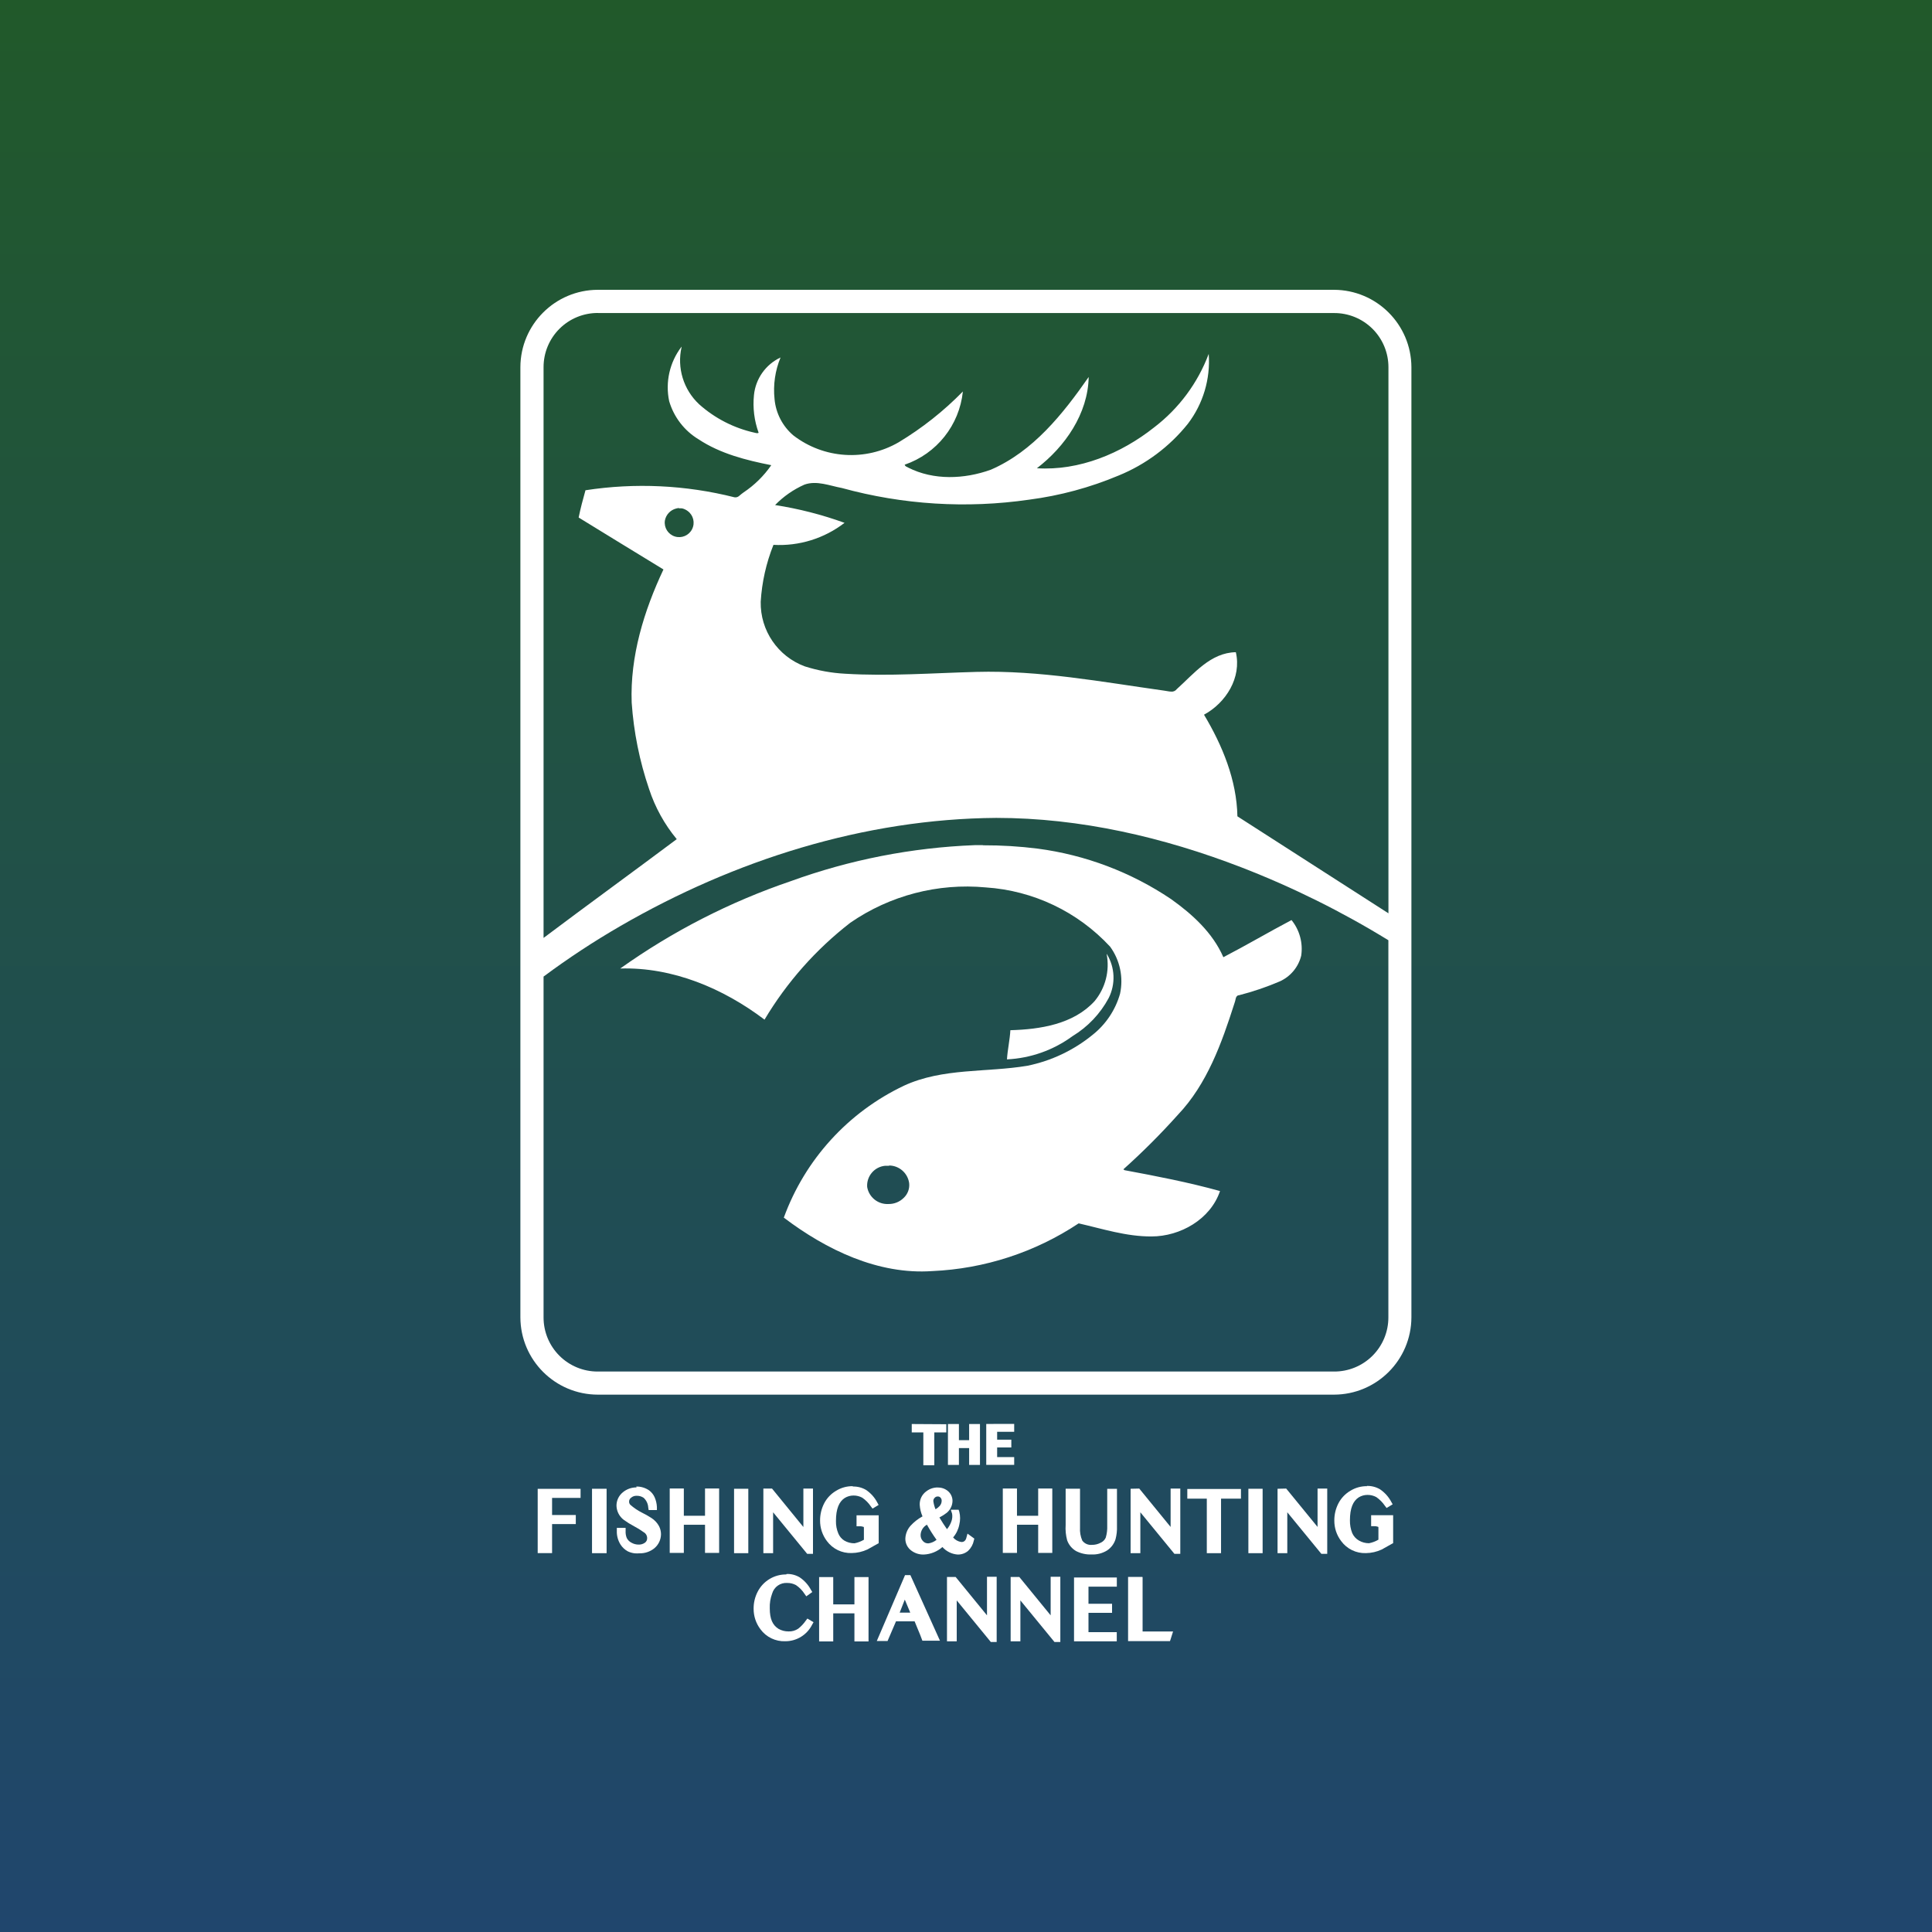
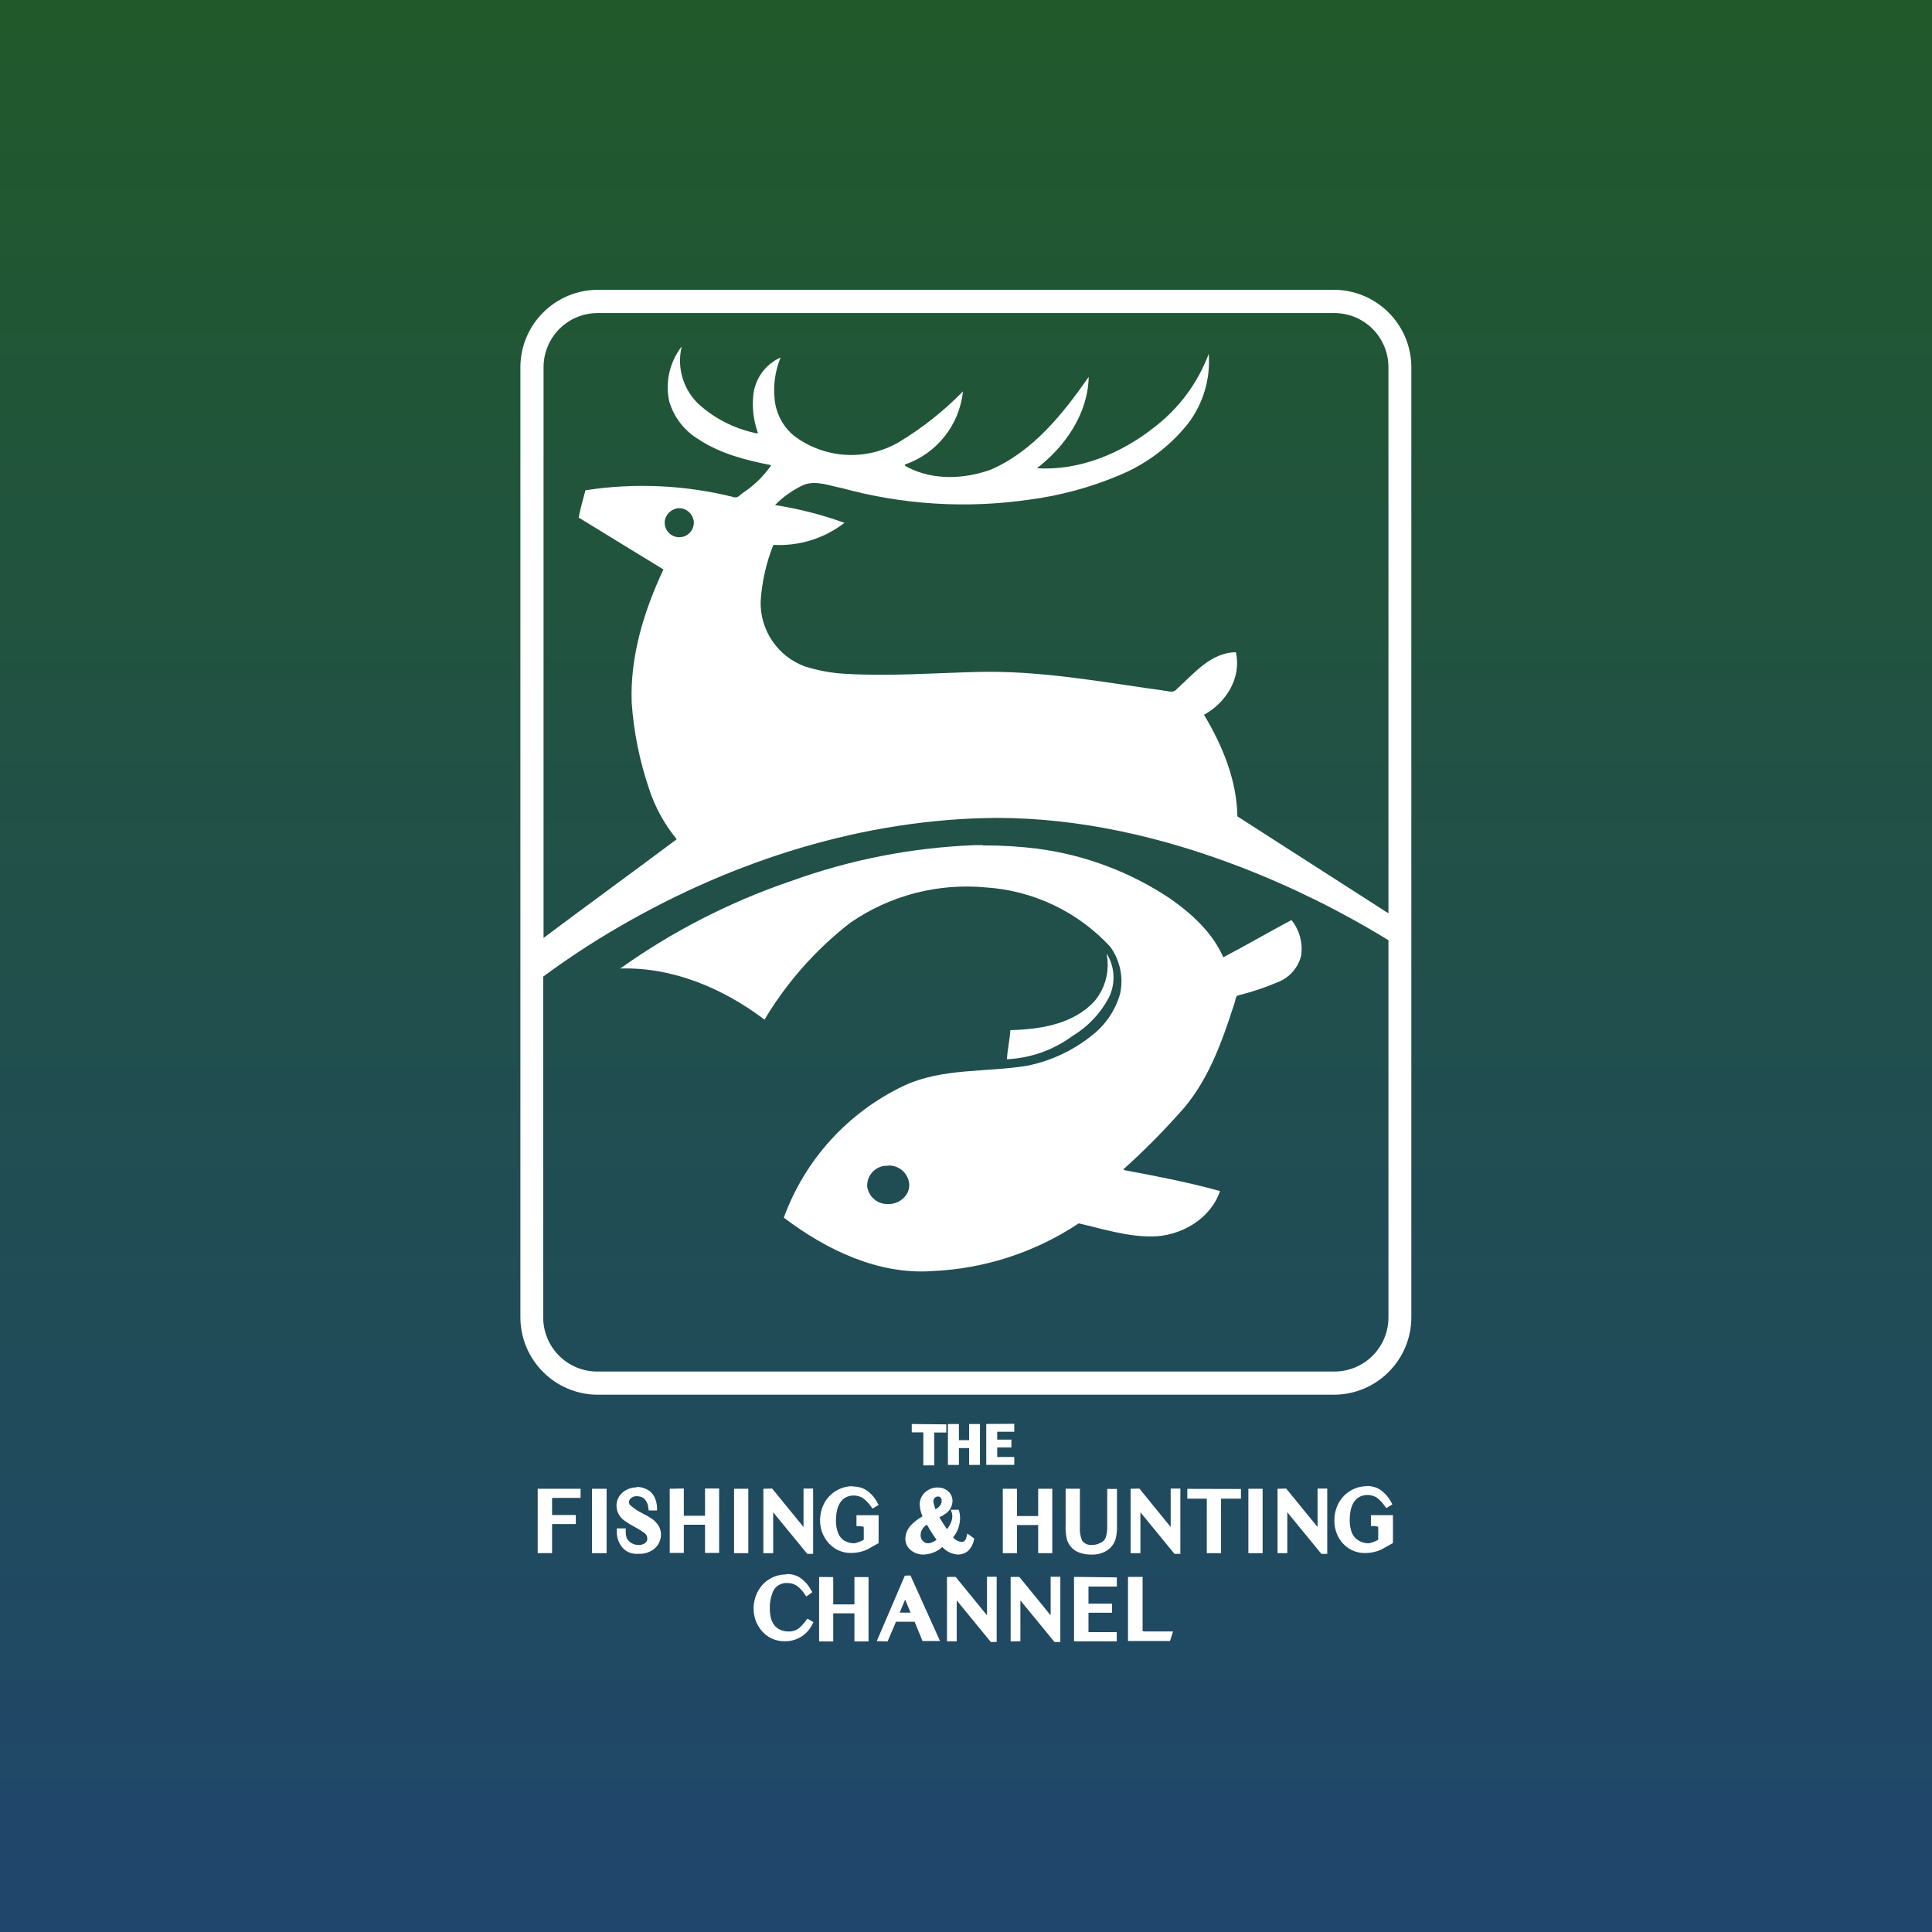
<svg xmlns="http://www.w3.org/2000/svg" viewBox="0 0 283.46 283.46">
  <defs>
    <style>.cls-1{fill:url(#linear-gradient);}.cls-2{fill:#fff;}</style>
    <linearGradient id="linear-gradient" x1="141.73" x2="141.73" y2="283.46" gradientUnits="userSpaceOnUse">
      <stop offset="0" stop-color="#21592a" />
      <stop offset="1" stop-color="#20466d" />
    </linearGradient>
  </defs>
  <g id="Layer_2" data-name="Layer 2">
    <g id="Sport">
      <g id="fishingandhunting">
        <rect class="cls-1" width="283.46" height="283.46" />
        <g id="logo">
-           <path class="cls-2" d="M87.71,42.52A11.39,11.39,0,0,0,76.35,53.87v139.4a11.38,11.38,0,0,0,11.36,11.35h108a11.38,11.38,0,0,0,11.37-11.35V53.87a11.4,11.4,0,0,0-11.38-11.35h-108Zm0,3.41h108a7.94,7.94,0,0,1,8,7.95V134q-11.08-7.12-22.16-14.23c-.1-5.32-2.2-10.4-4.9-14.91,3.23-1.75,5.54-5.46,4.67-9.17h0c-3.71.06-6.15,3.16-8.67,5.42h0a.9.9,0,0,1-.84.36c-.32,0-.67-.11-1-.14-9.14-1.28-18.28-3-27.55-2.75-6.4.17-12.84.66-19.24.27a23.63,23.63,0,0,1-5.94-1.08,9.91,9.91,0,0,1-6.47-9.48,26.78,26.78,0,0,1,1.87-8.35,15.64,15.64,0,0,0,10.43-3.23h0a54.39,54.39,0,0,0-10.19-2.61,13.84,13.84,0,0,1,4.31-3c1.81-.64,3.7.17,5.49.5A67.31,67.31,0,0,0,151,73.31a50.77,50.77,0,0,0,13.12-3.54,25.21,25.21,0,0,0,10.16-7.59,15.08,15.08,0,0,0,3.06-10.26h0v-.06l0,.06h0a24.3,24.3,0,0,1-8,10.78c-4.84,3.84-11,6.39-17.21,6,4.13-3.16,7.5-8,7.6-13.39v0l0,0c-3.77,5.42-8.16,10.93-14.37,13.61-3.87,1.39-8.37,1.58-12.1-.31-.11-.06-.23-.11-.33-.17a.43.43,0,0,1-.2-.26,12.73,12.73,0,0,0,8.54-10.74v0l0,0a47.4,47.4,0,0,1-9.42,7.45,13.9,13.9,0,0,1-15.44-1,7.92,7.92,0,0,1-2.77-5.34,12.52,12.52,0,0,1,.88-6.1v0h0a6.84,6.84,0,0,0-3.9,5.52,12.46,12.46,0,0,0,.68,5.51.18.18,0,0,1-.1.07H111l-.26-.06h0a18.08,18.08,0,0,1-8.18-4.19A8.8,8.8,0,0,1,100,50.92v-.06l0,0a9.81,9.81,0,0,0-1.82,8,9.75,9.75,0,0,0,4.32,5.6c3.19,2.11,7,3.07,10.66,3.79a15.16,15.16,0,0,1-4.07,4,8,8,0,0,0-.63.5.82.82,0,0,1-.71.21A55.08,55.08,0,0,0,85.9,71.93h0c-.37,1.33-.73,2.65-1,4h0C89,78.47,93.19,81,97.34,83.55c-2.86,6.07-4.91,12.75-4.66,19.53a49.83,49.83,0,0,0,2.55,12.68,22.6,22.6,0,0,0,4.06,7.36c-6.5,4.86-13.07,9.63-19.54,14.49V53.87a7.94,7.94,0,0,1,8-7.95ZM99.64,74.59a1.79,1.79,0,0,1,.44,0,2.18,2.18,0,0,1,.81.38,2.12,2.12,0,1,1-3.34,1.41h0a2.24,2.24,0,0,1,1.65-1.77,1.68,1.68,0,0,1,.44-.07ZM146.17,120c12.34,0,24.54,2.84,36,7.27a132.63,132.63,0,0,1,21.53,10.68v55.33a7.93,7.93,0,0,1-8,7.95H87.7a7.93,7.93,0,0,1-7.95-7.95v-50A117.87,117.87,0,0,1,91,135.88C107.72,126.2,126.77,120.14,146.17,120Z" />
-           <path class="cls-2" d="M144.18,124,143,124a89.16,89.16,0,0,0-27,5.29,96.92,96.92,0,0,0-25,12.81h0l0,0h0c7.69-.23,15.12,2.92,21.17,7.5h0a51.08,51.08,0,0,1,12.59-14.22,30.06,30.06,0,0,1,19.87-5.18,27.3,27.3,0,0,1,18.25,8.7,8.65,8.65,0,0,1,1.45,6.91,11.82,11.82,0,0,1-4,6,22.15,22.15,0,0,1-9.61,4.56c-6,1-12.4.29-18.09,2.92A34.51,34.51,0,0,0,115,178.65h0c6.21,4.7,13.82,8.4,21.79,7.84a42.14,42.14,0,0,0,21.47-7c3.5.8,7,1.94,10.68,1.92,4.24,0,8.66-2.52,10.06-6.66v0h0c-4.62-1.28-9.32-2.19-14-3.06l-.1-.07-.08-.06a103,103,0,0,0,8-8c4.29-4.51,6.43-10.53,8.28-16.31a5.2,5.2,0,0,0,.21-.77.78.78,0,0,1,.16-.32.44.44,0,0,1,.32-.14h0a41.25,41.25,0,0,0,5.9-2,5.6,5.6,0,0,0,3.22-3.8,6.72,6.72,0,0,0-1.42-5.23h0c-3.34,1.76-6.61,3.69-10,5.45-1.57-3.6-4.55-6.3-7.68-8.53a45.77,45.77,0,0,0-19.56-7.4,62.68,62.68,0,0,0-8-.49Zm-13.73,47a3,3,0,0,1,2.94,2.58,2.57,2.57,0,0,1-.82,2.19,3.09,3.09,0,0,1-2.21.88,3,3,0,0,1-3.13-2.5,2.92,2.92,0,0,1,2.64-3.11l.3,0h.28Z" />
-           <path class="cls-2" d="M162.37,140V140a8.34,8.34,0,0,1-1.77,6.88c-3.1,3.4-8,4.15-12.36,4.27h0c-.08,1.45-.41,2.83-.5,4.28v0h0a17.69,17.69,0,0,0,9.62-3.41,14.61,14.61,0,0,0,5.3-5.58,6.64,6.64,0,0,0-.27-6.47l0,0Z" />
-           <path class="cls-2" d="M78.89,218.43v9.44H81v-4.26h3.48v-1.33H81v-2.51h4.18v-1.33H78.89Z" />
+           <path class="cls-2" d="M87.71,42.52A11.39,11.39,0,0,0,76.35,53.87V193.28a11.38,11.38,0,0,0,11.36,11.35h108a11.38,11.38,0,0,0,11.36-11.35V53.87a11.39,11.39,0,0,0-11.37-11.35h-108Zm0,3.41h108a7.94,7.94,0,0,1,8,7.94V134l-22.16-14.22c-.09-5.33-2.2-10.41-4.9-14.91,3.23-1.75,5.55-5.46,4.67-9.18h0c-3.71.06-6.15,3.16-8.68,5.42h0a.91.91,0,0,1-.84.36c-.32,0-.66-.11-1-.14-9.13-1.27-18.28-3-27.55-2.74-6.4.17-12.84.65-19.24.27a23.77,23.77,0,0,1-5.94-1.09,9.92,9.92,0,0,1-6.47-9.48,26.74,26.74,0,0,1,1.87-8.35,15.59,15.59,0,0,0,10.43-3.23h0a54.82,54.82,0,0,0-10.19-2.61,14.11,14.11,0,0,1,4.31-3c1.81-.63,3.71.18,5.49.51A67.33,67.33,0,0,0,151,73.31a50.68,50.68,0,0,0,13.12-3.54,25.2,25.2,0,0,0,10.16-7.59,15,15,0,0,0,3.06-10.26h0v-.06l0,.06h0a24.26,24.26,0,0,1-8,10.78c-4.85,3.84-11,6.39-17.21,6,4.13-3.16,7.5-8,7.6-13.4v0l0,0c-3.77,5.41-8.16,10.92-14.37,13.61-3.87,1.39-8.37,1.59-12.1-.31a3.41,3.41,0,0,1-.33-.17.41.41,0,0,1-.2-.26,12.73,12.73,0,0,0,8.55-10.74v0l0,0a47.06,47.06,0,0,1-9.41,7.45,13.92,13.92,0,0,1-15.45-1,7.92,7.92,0,0,1-2.77-5.34,12.6,12.6,0,0,1,.88-6.09l0,0h0A6.83,6.83,0,0,0,110.52,58a12.45,12.45,0,0,0,.68,5.51.17.17,0,0,1-.1.07.28.28,0,0,1-.13,0l-.26-.07h0a18,18,0,0,1-8.18-4.19A8.81,8.81,0,0,1,100,50.92v-.06l0,0a9.76,9.76,0,0,0-1.82,8,9.68,9.68,0,0,0,4.32,5.6c3.18,2.11,7,3.08,10.66,3.79a15.23,15.23,0,0,1-4.07,4c-.21.13-.41.34-.63.5a.79.79,0,0,1-.71.21A55.14,55.14,0,0,0,85.9,71.93h0c-.36,1.33-.73,2.65-1,4h0C89,78.47,93.19,81,97.34,83.55c-2.86,6.07-4.91,12.75-4.66,19.53a49.93,49.93,0,0,0,2.56,12.68,22.49,22.49,0,0,0,4.05,7.37c-6.49,4.86-13.06,9.62-19.54,14.48V53.87a7.94,7.94,0,0,1,8-7.94ZM99.64,74.59a1.64,1.64,0,0,1,.44,0,2.31,2.31,0,0,1,.81.38,2.26,2.26,0,0,1,.9,1.51,2.14,2.14,0,1,1-4.25-.09h0a2.24,2.24,0,0,1,1.66-1.77,1.31,1.31,0,0,1,.44-.07ZM146.17,120c12.34,0,24.54,2.84,36,7.27a132.84,132.84,0,0,1,21.54,10.68v55.33a7.93,7.93,0,0,1-8,7.95H87.7a7.93,7.93,0,0,1-8-7.95v-50A121.35,121.35,0,0,1,91,135.88C107.72,126.2,126.77,120.14,146.17,120Z" />
+           <path class="cls-2" d="M144.18,124H143a89.2,89.2,0,0,0-27,5.29,96.84,96.84,0,0,0-25,12.81h0l0,0h0c7.69-.24,15.12,2.92,21.17,7.5h0a51.1,51.1,0,0,1,12.59-14.22,30.05,30.05,0,0,1,19.87-5.18,27.28,27.28,0,0,1,18.26,8.7,8.64,8.64,0,0,1,1.45,6.91,11.8,11.8,0,0,1-4,6,22.2,22.2,0,0,1-9.61,4.55c-6,1-12.4.29-18.09,2.93A34.47,34.47,0,0,0,115,178.65h0c6.21,4.71,13.82,8.4,21.79,7.84a42.11,42.11,0,0,0,21.48-7c3.5.8,7,1.94,10.67,1.92,4.24,0,8.66-2.52,10.06-6.66v0h0c-4.62-1.28-9.31-2.19-14-3.06l-.1-.07-.08-.06a103.84,103.84,0,0,0,8-8c4.29-4.51,6.42-10.53,8.28-16.31a5.77,5.77,0,0,0,.2-.77.69.69,0,0,1,.16-.32.44.44,0,0,1,.32-.14h0a41.21,41.21,0,0,0,5.9-2,5.63,5.63,0,0,0,3.22-3.8,6.74,6.74,0,0,0-1.42-5.23h0c-3.34,1.77-6.6,3.69-10,5.46-1.58-3.6-4.55-6.31-7.68-8.53a45.78,45.78,0,0,0-19.57-7.4,61.85,61.85,0,0,0-8-.48Zm-13.72,47a3,3,0,0,1,2.93,2.58,2.56,2.56,0,0,1-.82,2.19,3.12,3.12,0,0,1-2.21.89,3,3,0,0,1-3.12-2.51,2.91,2.91,0,0,1,2.64-3.11l.29,0Z" />
+           <path class="cls-2" d="M162.37,140V140a8.29,8.29,0,0,1-1.77,6.87c-3.1,3.41-8,4.16-12.36,4.27h0c-.09,1.45-.42,2.82-.51,4.27v0h0a17.61,17.61,0,0,0,9.62-3.41,14.52,14.52,0,0,0,5.31-5.58,6.63,6.63,0,0,0-.27-6.47l0-.05Z" />
+           <path class="cls-2" d="M78.89,218.43v9.44H81v-4.26h3.48v-1.33H81v-2.51h4.18v-1.34Z" />
          <path class="cls-2" d="M86.86,218.43v9.45H89v-9.45Z" />
-           <path class="cls-2" d="M93.38,218.23a3.08,3.08,0,0,0-2,.72,2.51,2.51,0,0,0-.93,2A2.7,2.7,0,0,0,91.53,223h0a12.81,12.81,0,0,0,1.52.94,10.56,10.56,0,0,1,1.37.85h0a1,1,0,0,1,.53.88.78.78,0,0,1-.35.69,1.52,1.52,0,0,1-.92.26,2.06,2.06,0,0,1-1-.26h0a1.59,1.59,0,0,1-.72-.7h0v0a2.4,2.4,0,0,1-.17-1.05v-.44H90.5v.44a3.54,3.54,0,0,0,.54,2h0a2.9,2.9,0,0,0,1.07,1h0a3.16,3.16,0,0,0,1,.29,4.25,4.25,0,0,0,.72,0,3.35,3.35,0,0,0,2.15-.72h0a2.71,2.71,0,0,0,1-2.09,2.61,2.61,0,0,0-.28-1.16,3.29,3.29,0,0,0-1.15-1.23,12.53,12.53,0,0,0-1.35-.76,8.19,8.19,0,0,1-1.73-1.17.66.66,0,0,1-.17-.44.69.69,0,0,1,.31-.6h0a1.15,1.15,0,0,1,.75-.27h0a1.76,1.76,0,0,1,1.07.29h0a2.1,2.1,0,0,1,.68,1.44l.06.36h1.21l0-.46a4.07,4.07,0,0,0-.34-1.43h0a2.54,2.54,0,0,0-.81-1,3.25,3.25,0,0,0-1.86-.56h0Z" />
-           <path class="cls-2" d="M98.26,218.43V219l0,8.84h2.07v-4.13h3.11v4.13h2.07v-9.45h-2.07v4h-3.11v-4H98.26Z" />
+           <path class="cls-2" d="M93.38,218.23a3.08,3.08,0,0,0-2,.72,2.52,2.52,0,0,0-.93,2,2.7,2.7,0,0,0,1.1,2.11h0a11.92,11.92,0,0,0,1.52.94,9.73,9.73,0,0,1,1.37.85h0a1,1,0,0,1,.53.88.77.77,0,0,1-.35.69,1.53,1.53,0,0,1-.91.26,2.06,2.06,0,0,1-1-.25h0a1.63,1.63,0,0,1-.72-.7h0v0a2.35,2.35,0,0,1-.18-1.05v-.44H90.5v.44a3.55,3.55,0,0,0,.54,2h0a2.76,2.76,0,0,0,1.07,1h0a3.08,3.08,0,0,0,1,.29,4.41,4.41,0,0,0,.72,0,3.32,3.32,0,0,0,2.15-.72h0a2.73,2.73,0,0,0,1-2.1,2.68,2.68,0,0,0-.28-1.16,3.32,3.32,0,0,0-1.15-1.22,11,11,0,0,0-1.35-.76,8.24,8.24,0,0,1-1.73-1.17.65.65,0,0,1-.18-.45.68.68,0,0,1,.32-.6h0a1.18,1.18,0,0,1,.76-.27h0a1.83,1.83,0,0,1,1.07.29h0a2.1,2.1,0,0,1,.68,1.44l.06.36h1.22l0-.46a4,4,0,0,0-.34-1.43h0a2.58,2.58,0,0,0-.81-1,3.28,3.28,0,0,0-1.86-.56h0Z" />
+           <path class="cls-2" d="M98.26,218.43V219l0,8.84h2.07v-4.13h3.11v4.13h2.07v-9.45h-2.07v4h-3.11v-4Z" />
          <path class="cls-2" d="M107.7,218.43v9.45h2.09v-9.45Z" />
-           <path class="cls-2" d="M112,218.43v9.45h1.43v-6l5,6.1h.85v-9.58h-1.41v5.64l-4.6-5.64H112Z" />
-           <path class="cls-2" d="M125.11,218.05a4.52,4.52,0,0,0-2.43.67,4.57,4.57,0,0,0-1.75,1.83h0a5.46,5.46,0,0,0-.61,2.55,4.93,4.93,0,0,0,1,3s0,0,0,0a4.32,4.32,0,0,0,3.64,1.76,5.66,5.66,0,0,0,2.32-.53l0,0,1.41-.79.23-.12v-4.1h-3.25v1.61h.44a1.36,1.36,0,0,1,.51.07c.09,0,.11.06.13.09l0,.07,0,0v1.75a4.43,4.43,0,0,1-1.38.52,2.91,2.91,0,0,1-1.48-.39A2.22,2.22,0,0,1,123,225h0a4.49,4.49,0,0,1-.35-1.84c0-1.8.46-2.84,1.29-3.38a2.46,2.46,0,0,1,1.29-.36,2.64,2.64,0,0,1,1.28.32,4.76,4.76,0,0,1,1.27,1.29l.24.31.89-.54-.2-.36a5,5,0,0,0-1.66-1.85h0a3.64,3.64,0,0,0-1.91-.49Z" />
-           <path class="cls-2" d="M147.13,218.43V219l0,8.84h2.08v-4.13h3.11v4.13h2.07v-9.45h-2.07v4h-3.11v-4h-2.09Z" />
-           <path class="cls-2" d="M156.35,218.42v5.31a6.93,6.93,0,0,0,.22,2.26,3,3,0,0,0,1.31,1.58,4.58,4.58,0,0,0,2.27.5,4,4,0,0,0,2.28-.59,3.08,3.08,0,0,0,1.24-1.65,6.48,6.48,0,0,0,.21-1.93v-5.46h-1.43v5.4a5.35,5.35,0,0,1-.22,1.77,1.49,1.49,0,0,1-.79.76h0a2.59,2.59,0,0,1-1.22.29,1.57,1.57,0,0,1-1.43-.63,4.1,4.1,0,0,1-.33-1.91v-5.7h-2.09Z" />
-           <path class="cls-2" d="M165.88,218.43v9.45h1.43v-6l5,6.1h.86v-9.58h-1.42v5.63l-4.6-5.63Z" />
-           <path class="cls-2" d="M174.2,218.44v1.44l2.86,0v8h2.09v-8h2.92v-1.42H174.2Z" />
+           <path class="cls-2" d="M112,218.43v9.45h1.44v-6l5,6.1h.86v-9.58h-1.41v5.64l-4.6-5.64Z" />
+           <path class="cls-2" d="M125.11,218.05a4.75,4.75,0,0,0-4.18,2.5h0a5.47,5.47,0,0,0-.61,2.54,4.93,4.93,0,0,0,1,3h0a4.32,4.32,0,0,0,3.63,1.76,5.62,5.62,0,0,0,2.33-.53l0,0,1.4-.79.23-.12v-4.1h-3.25v1.6h.43a1.33,1.33,0,0,1,.51.08c.1,0,.11.06.13.09l0,.07h0v1.76a4.6,4.6,0,0,1-1.38.52,2.89,2.89,0,0,1-1.48-.39A2.19,2.19,0,0,1,123,225h0a4.54,4.54,0,0,1-.35-1.84c0-1.79.47-2.84,1.29-3.38a2.49,2.49,0,0,1,1.3-.36,2.73,2.73,0,0,1,1.28.32,4.91,4.91,0,0,1,1.27,1.29l.23.31.89-.54-.2-.36a4.9,4.9,0,0,0-1.66-1.84h0a3.6,3.6,0,0,0-1.9-.5Z" />
+           <path class="cls-2" d="M147.13,218.43v9.45h2.08v-4.13h3.11v4.13h2.07v-9.45h-2.07v4h-3.11v-4Z" />
+           <path class="cls-2" d="M156.35,218.42v5.32a6.89,6.89,0,0,0,.22,2.25,3,3,0,0,0,1.31,1.59,4.67,4.67,0,0,0,2.27.5,3.9,3.9,0,0,0,2.28-.6,3.11,3.11,0,0,0,1.24-1.64,6.73,6.73,0,0,0,.21-1.93v-5.46h-1.43v5.4a5.17,5.17,0,0,1-.23,1.77,1.44,1.44,0,0,1-.79.76h0a2.59,2.59,0,0,1-1.22.29,1.58,1.58,0,0,1-1.44-.63,4.15,4.15,0,0,1-.33-1.92v-5.7Z" />
+           <path class="cls-2" d="M165.88,218.43v9.45h1.44v-6l5,6.1h.86v-9.58h-1.42v5.64l-4.59-5.64Z" />
+           <path class="cls-2" d="M174.2,218.44v1.44l2.86,0v8h2.09v-8h2.92v-1.42Z" />
          <path class="cls-2" d="M183.16,218.43v9.45h2.09v-9.45Z" />
-           <path class="cls-2" d="M187.44,218.43v9.45h1.43v-6l5,6.1h.86v-9.58h-1.42v5.63l-4.6-5.63Z" />
-           <path class="cls-2" d="M200.56,218.05a4.53,4.53,0,0,0-2.43.67,4.61,4.61,0,0,0-1.75,1.83,5.43,5.43,0,0,0-.61,2.55,4.9,4.9,0,0,0,1,3,4.31,4.31,0,0,0,3.64,1.77,5.68,5.68,0,0,0,2.32-.53l1.44-.81.23-.12,0-4.1h-3.23v1.61h.44a1.35,1.35,0,0,1,.51.07c.09,0,.11.06.12.09l0,.07,0,0v1.75a4.4,4.4,0,0,1-1.38.52,2.91,2.91,0,0,1-1.47-.39,2.36,2.36,0,0,1-1-1.11,4.86,4.86,0,0,1-.33-1.85c0-1.8.46-2.84,1.29-3.38a2.46,2.46,0,0,1,1.29-.36,2.68,2.68,0,0,1,1.29.32,4.94,4.94,0,0,1,1.27,1.29l.24.31.89-.54-.21-.37a5.1,5.1,0,0,0-1.66-1.84h0a3.65,3.65,0,0,0-1.91-.49Z" />
-           <path class="cls-2" d="M115.36,231a4.67,4.67,0,0,0-4.2,2.54,5.32,5.32,0,0,0-.59,2.5,4.94,4.94,0,0,0,1,3h0a4.32,4.32,0,0,0,3.66,1.76,4.39,4.39,0,0,0,3.92-2.42l.21-.37-.9-.54-.24.31a5.26,5.26,0,0,1-1.11,1.18h0a2.35,2.35,0,0,1-1.41.4,2.91,2.91,0,0,1-1.48-.38c-.86-.54-1.28-1.44-1.28-3a5.6,5.6,0,0,1,.35-2.18h0a2.15,2.15,0,0,1,2.23-1.55,2.62,2.62,0,0,1,1.26.31,4.49,4.49,0,0,1,1.27,1.3l.25.35.88-.63-.2-.32a5.06,5.06,0,0,0-1.66-1.84h0a3.52,3.52,0,0,0-1.91-.49Z" />
-           <path class="cls-2" d="M120.18,231.37V232l0,8.83h2.07v-4.12h3.11v4.12h2.07v-9.44h-2.07v4h-3.11v-4h-2.09Z" />
-           <path class="cls-2" d="M132.75,231.18l-.11.26-4,9.33,1.58,0,1.24-2.89h2.73l.41,1h0c.11.27.2.48.26.63s.11.28.09.21v0l.38,1h2.58l-4.34-9.62h-.78Zm0,3.51.8,1.91H132Z" />
-           <path class="cls-2" d="M138.94,231.37v9.44h1.43v-6l5,6.1h.86v-9.57h-1.42V237l-4.6-5.63Z" />
-           <path class="cls-2" d="M148.28,231.37v9.44h1.43v-6l5,6.1h.86v-9.57h-1.42V237l-4.6-5.63Z" />
-           <path class="cls-2" d="M157.58,231.36v9.45h6.27v-1.34h-3.9a1.66,1.66,0,0,1-.25,0s0,0,0,0v-2.84h3.46v-1.33h-3.46v-2.51h4.16v-1.34h-6.27Z" />
-           <path class="cls-2" d="M167.6,231.36l-2.09,0v9.42h6.15l.1-.3.35-1.11h-4.25l-.22,0,0,0c0,.07,0-.12,0-.48v-7.48Z" />
-           <path class="cls-2" d="M133.77,208.93v1.23l1.7,0v4.82h1.61v-4.82h1.76v-1.2Z" />
-           <path class="cls-2" d="M139.08,208.93v6h1.61v-2.47h1.5v2.47h1.59v-6h-1.59v2.37h-1.5v-2.37h-1.61Z" />
-           <path class="cls-2" d="M144.7,208.92v6h4.1v-1.14h-2.5v-1.41h2.08v-1.14h-2.08v-1.16h2.5v-1.16Z" />
-           <path class="cls-2" d="M137.61,218.24a2.68,2.68,0,0,0-1.67.54,2.33,2.33,0,0,0-1,2,4.86,4.86,0,0,0,.41,1.7,6.84,6.84,0,0,0-1.76,1.38,3,3,0,0,0-.76,1.89,2.14,2.14,0,0,0,.89,1.76,2.89,2.89,0,0,0,1.81.57,4.42,4.42,0,0,0,2.74-1.1,3.33,3.33,0,0,0,2.23,1.1,2.29,2.29,0,0,0,1.54-.54,2.87,2.87,0,0,0,.84-1.52l.07-.28-1-.73-.17.62a.84.84,0,0,1-.27.47.67.67,0,0,1-.47.14,1.9,1.9,0,0,1-1.2-.67,4.1,4.1,0,0,0,.91-1.89,3.93,3.93,0,0,0,0-1.87l-.1-.3H139.5l.19.58a2.21,2.21,0,0,1-.08,1.06h0a3.69,3.69,0,0,1-.67,1.21c-.38-.54-.75-1.11-1.11-1.72a7.32,7.32,0,0,0,1.07-.68h0a2.31,2.31,0,0,0,.85-1.74,1.88,1.88,0,0,0-.68-1.46,2.2,2.2,0,0,0-1.46-.51Zm0,1.32a.51.51,0,0,1,.39.18.63.63,0,0,1,.16.44,1.14,1.14,0,0,1-.29.77,2.47,2.47,0,0,1-.61.49,4.72,4.72,0,0,1-.32-1.18.62.62,0,0,1,.18-.49h0a.58.58,0,0,1,.47-.21ZM136,223.7a22.15,22.15,0,0,0,1.41,2.22,2.45,2.45,0,0,1-1.17.52,1,1,0,0,1-.84-.35,1.23,1.23,0,0,1-.33-.92,1.8,1.8,0,0,1,.93-1.47Z" />
+           <path class="cls-2" d="M187.44,218.43v9.45h1.43v-6l5,6.1h.86v-9.58h-1.42v5.64l-4.6-5.64Z" />
+           <path class="cls-2" d="M200.56,218.05a4.72,4.72,0,0,0-4.17,2.5,5.35,5.35,0,0,0-.61,2.54,4.93,4.93,0,0,0,.95,3,4.31,4.31,0,0,0,3.64,1.77,5.62,5.62,0,0,0,2.33-.53l1.44-.81.23-.12,0-4.1h-3.23v1.6h.44a1.33,1.33,0,0,1,.51.08c.09,0,.11.06.12.09l0,.07v1.77a4.51,4.51,0,0,1-1.38.52,2.85,2.85,0,0,1-1.47-.39,2.39,2.39,0,0,1-1-1.11,5,5,0,0,1-.33-1.85c0-1.79.46-2.84,1.29-3.38a2.45,2.45,0,0,1,1.29-.36,2.77,2.77,0,0,1,1.29.32,5.07,5.07,0,0,1,1.26,1.29l.24.31.89-.54-.2-.37a5.12,5.12,0,0,0-1.66-1.83h0a3.63,3.63,0,0,0-1.91-.5Z" />
+           <path class="cls-2" d="M115.36,231a4.67,4.67,0,0,0-4.19,2.53,5.28,5.28,0,0,0-.6,2.51,4.93,4.93,0,0,0,1,3h0a4.31,4.31,0,0,0,3.66,1.76,4.38,4.38,0,0,0,3.92-2.42l.21-.37-.9-.53-.24.31a5.38,5.38,0,0,1-1.11,1.18h0a2.35,2.35,0,0,1-1.41.4,2.91,2.91,0,0,1-1.48-.38c-.85-.53-1.27-1.44-1.27-3a5.59,5.59,0,0,1,.35-2.18h0a2.15,2.15,0,0,1,2.23-1.55,2.59,2.59,0,0,1,1.26.32,4.42,4.42,0,0,1,1.26,1.3l.25.35.89-.63-.21-.32a5,5,0,0,0-1.65-1.84h0a3.5,3.5,0,0,0-1.92-.49Z" />
+           <path class="cls-2" d="M120.18,231.37V232l0,8.83h2.07v-4.12h3.11v4.12h2.07v-9.44h-2.07v4h-3.11v-4Z" />
+           <path class="cls-2" d="M132.75,231.18l-.11.27-4,9.33,1.58.05,1.24-2.89h2.73l.41,1h0c.11.27.19.48.26.63s.1.28.09.2v0l.39,1h2.58l-4.34-9.62Zm.05,3.51.8,1.91H132Z" />
+           <path class="cls-2" d="M138.94,231.37v9.44h1.43v-6l5,6.1h.86v-9.57h-1.42V237l-4.6-5.64Z" />
+           <path class="cls-2" d="M148.28,231.37v9.44h1.43v-6l5,6.1h.86v-9.57h-1.42V237l-4.6-5.64Z" />
+           <path class="cls-2" d="M157.58,231.36v9.45h6.27v-1.34h-3.91c-.16,0-.25,0-.24,0s0,0,0,0v-2.85h3.46v-1.33h-3.46v-2.51h4.16v-1.35Z" />
+           <path class="cls-2" d="M167.6,231.36l-2.1,0v9.41h6.16l.1-.3.35-1.11h-4.25l-.22-.05,0,0c0,.08,0-.12,0-.48v-7.48Z" />
+           <path class="cls-2" d="M133.77,208.93v1.22l1.7,0V215h1.61v-4.82h1.76v-1.2Z" />
+           <path class="cls-2" d="M139.08,208.93v6h1.61v-2.47h1.5v2.47h1.59v-6h-1.59v2.37h-1.5v-2.37Z" />
+           <path class="cls-2" d="M144.7,208.92v6h4.11v-1.15h-2.5v-1.4h2.08v-1.15h-2.08v-1.16h2.5v-1.16Z" />
+           <path class="cls-2" d="M137.61,218.24a2.71,2.71,0,0,0-1.67.54,2.33,2.33,0,0,0-1,2,4.81,4.81,0,0,0,.41,1.7,7,7,0,0,0-1.76,1.37,3,3,0,0,0-.76,1.9,2.15,2.15,0,0,0,.89,1.76,2.87,2.87,0,0,0,1.81.57,4.43,4.43,0,0,0,2.74-1.1,3.31,3.31,0,0,0,2.23,1.1,2.3,2.3,0,0,0,1.54-.54,3,3,0,0,0,.84-1.53l.06-.28-1-.73-.17.62a.9.9,0,0,1-.27.47.68.68,0,0,1-.47.14,1.89,1.89,0,0,1-1.2-.67,4.12,4.12,0,0,0,.92-1.89,4,4,0,0,0,0-1.87l-.1-.29H139.5l.19.57a2.24,2.24,0,0,1-.08,1.07h0a3.9,3.9,0,0,1-.67,1.21c-.38-.55-.75-1.12-1.11-1.73a7.2,7.2,0,0,0,1.07-.67h0a2.32,2.32,0,0,0,.85-1.74,1.9,1.9,0,0,0-.68-1.46,2.2,2.2,0,0,0-1.46-.51Zm0,1.32a.53.53,0,0,1,.4.18.68.68,0,0,1,.15.45,1.13,1.13,0,0,1-.29.77,2.29,2.29,0,0,1-.61.49,5.14,5.14,0,0,1-.32-1.18.63.63,0,0,1,.19-.49h0a.58.58,0,0,1,.47-.21ZM136,223.7a22,22,0,0,0,1.41,2.21,2.48,2.48,0,0,1-1.17.52,1.06,1.06,0,0,1-.85-.35,1.2,1.2,0,0,1-.32-.92,1.79,1.79,0,0,1,.93-1.46Z" />
        </g>
      </g>
    </g>
  </g>
</svg>
